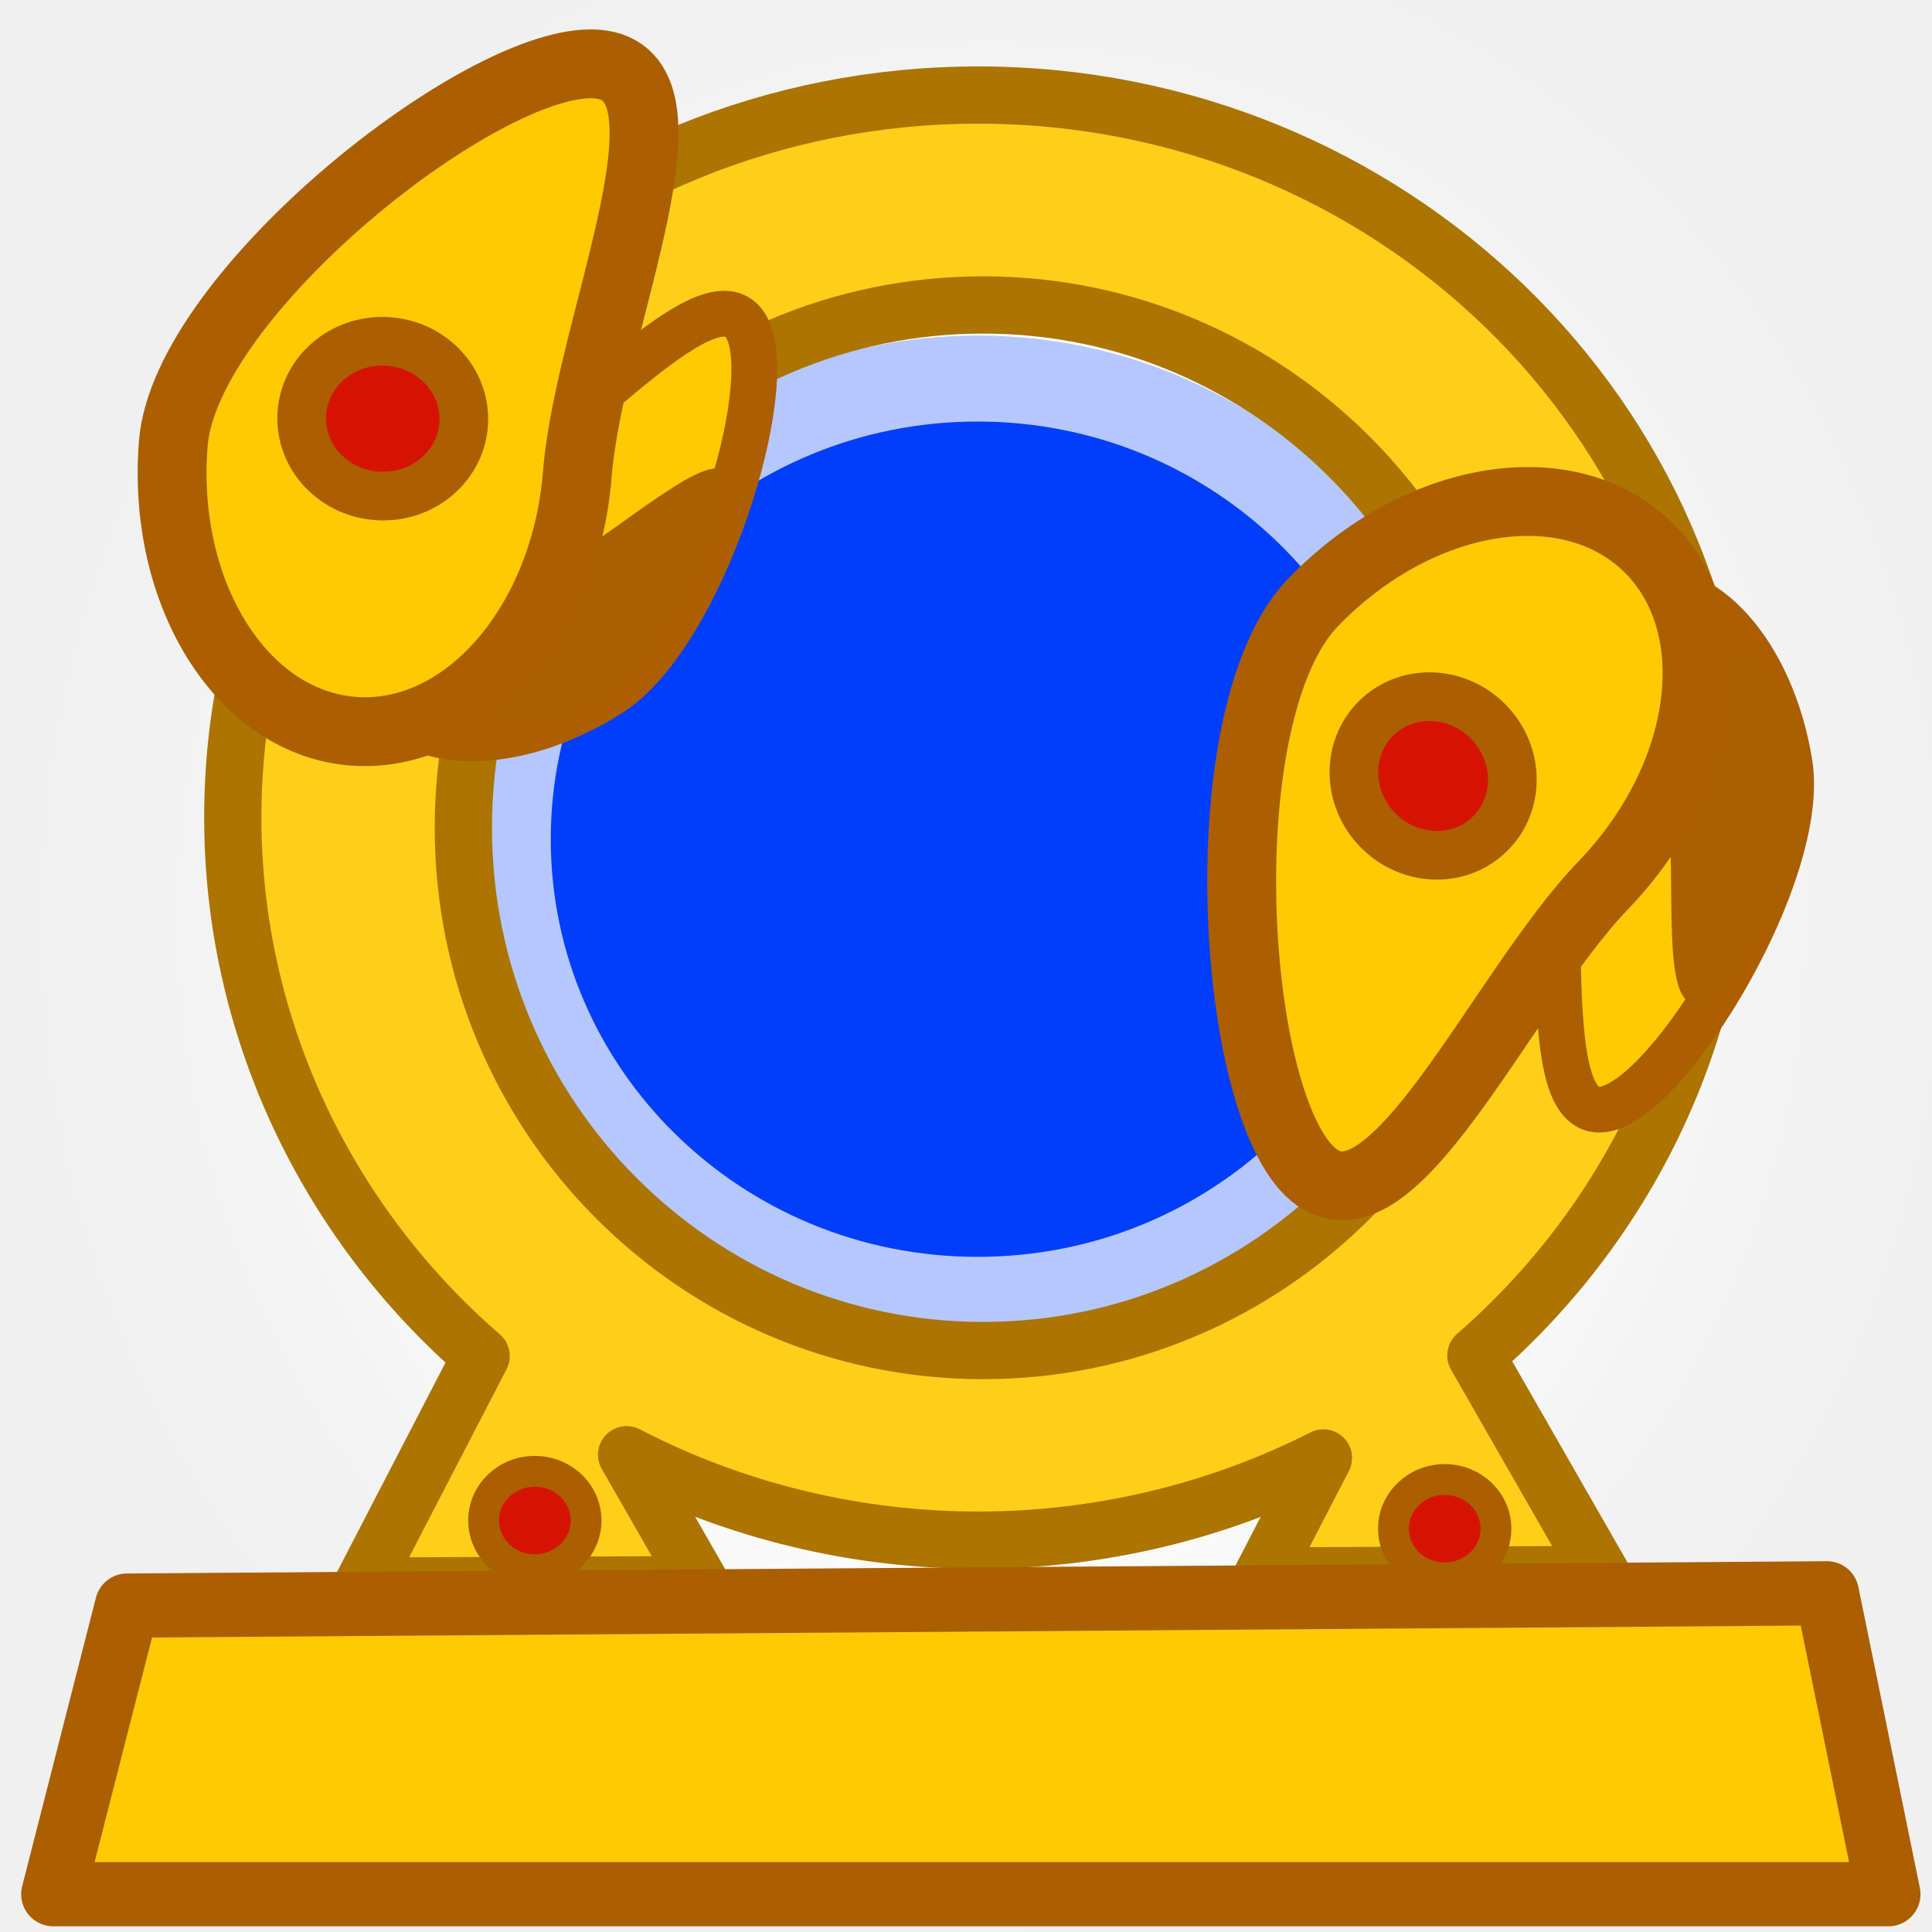
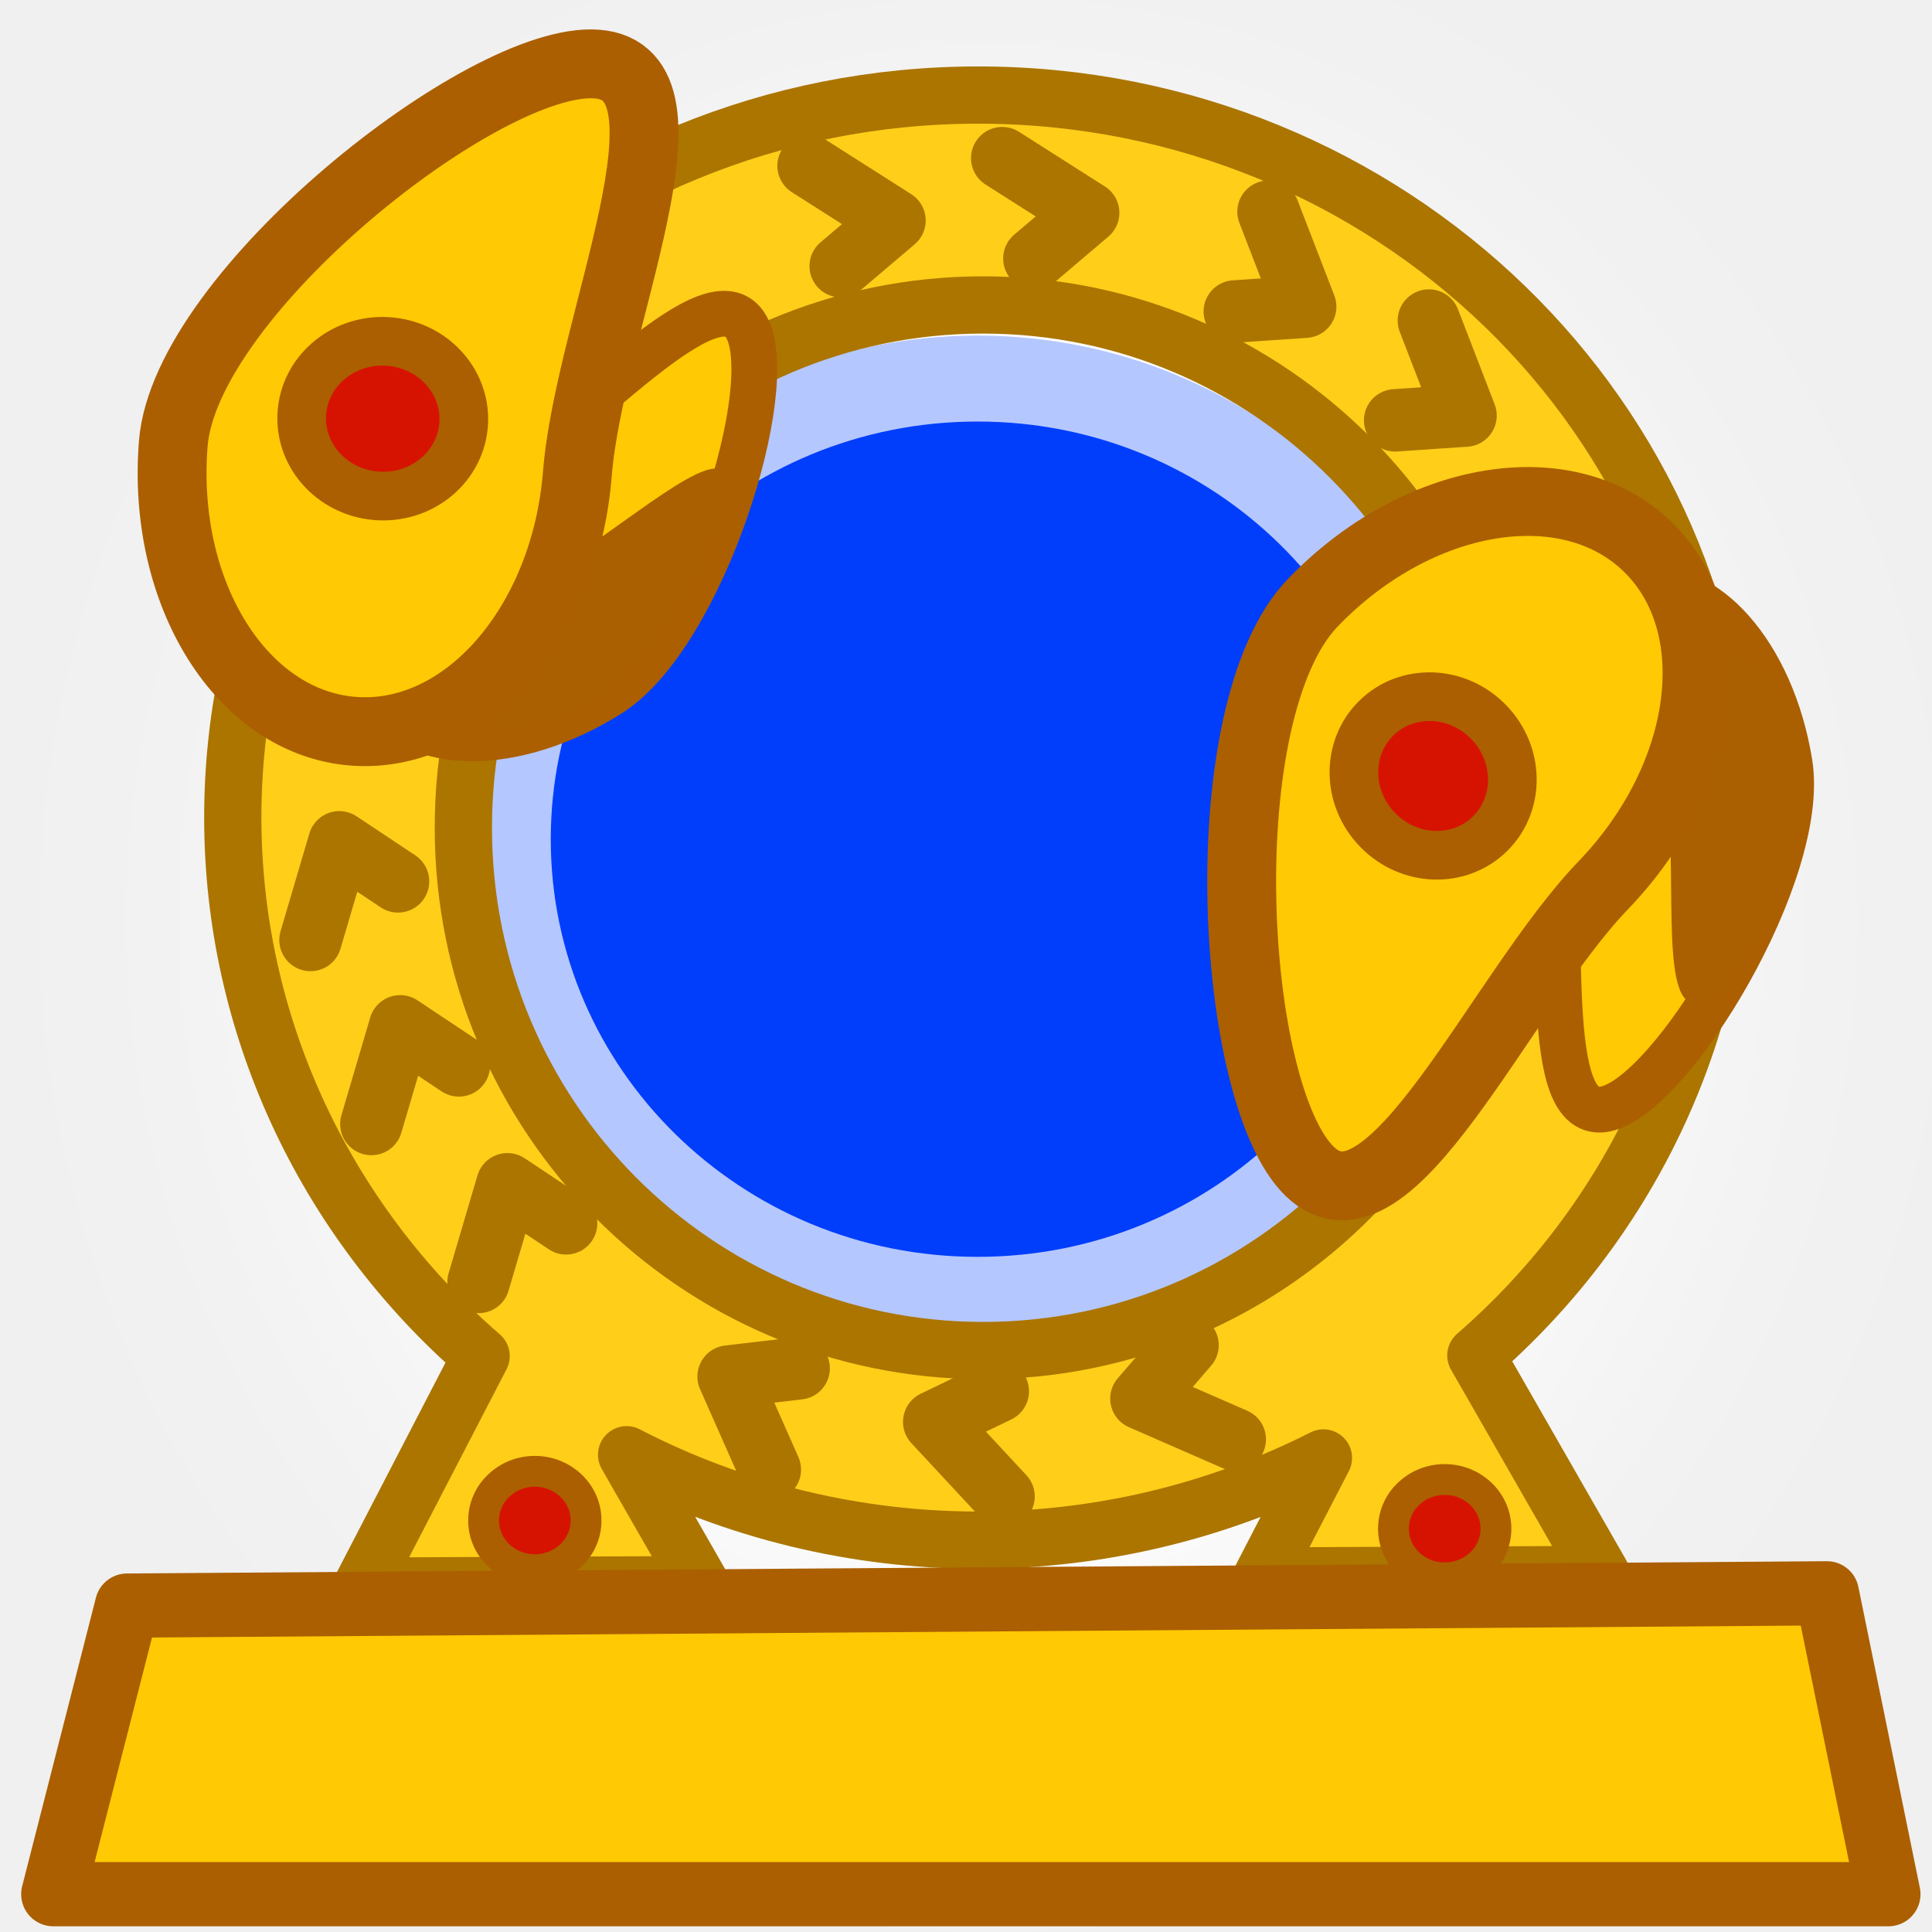
<svg xmlns="http://www.w3.org/2000/svg" width="377.953" height="377.953" viewBox="0 0 100 100" version="1.1" id="svg1">
  <defs id="defs1">
    <filter style="color-interpolation-filters:sRGB;" id="filter25" x="-0.323" y="-0.262" width="1.646" height="1.524">
      <feGaussianBlur stdDeviation="4.889 3.846" result="blur" id="feGaussianBlur25" />
    </filter>
  </defs>
  <g id="layer1">
    <ellipse style="fill:#ffffff;fill-opacity:1;stroke:none;stroke-width:3.288;stroke-linecap:round;stroke-linejoin:round;stroke-dasharray:none;stroke-opacity:1;filter:url(#filter25)" id="ellipse25" cx="49.745" cy="41.79" rx="18.155" ry="17.625" transform="matrix(1.880242,0,0,2.203881,-42.1973,-44.4602)" />
    <g id="g1" transform="matrix(1.337938,0,0,1.352715,-143.772,-0.5457257)" style="stroke:#b5c7ff;stroke-opacity:1">
      <ellipse style="fill:#003efc;fill-opacity:1;stroke:#b5c7ff;stroke-width:3.288;stroke-linecap:round;stroke-linejoin:round;stroke-dasharray:none;stroke-opacity:1" id="path23" cx="145.276" cy="32.514" rx="18.155" ry="17.625" />
    </g>
    <path id="path15" style="fill:#ffce19;fill-opacity:1;stroke:#ab7500;stroke-width:2.963;stroke-linecap:round;stroke-linejoin:round;stroke-dasharray:none;stroke-opacity:1" d="M 50.629,4.92 A 38.58,37.399 0 0 0 12.049,42.319 38.58,37.399 0 0 0 24.903,70.189 l -6.17,11.909 17.554,-0.077 -3.854,-6.724 A 38.58,37.399 0 0 0 50.629,79.718 38.58,37.399 0 0 0 68.501,75.463 L 65.336,81.573 82.89,81.495 76.391,70.158 A 38.58,37.399 0 0 0 89.209,42.319 38.58,37.399 0 0 0 50.629,4.92 Z m 0.258,10.864 A 26.904,27.06 0 0 1 77.791,42.844 26.904,27.06 0 0 1 50.887,69.904 26.904,27.06 0 0 1 23.983,42.844 26.904,27.06 0 0 1 50.887,15.784 Z" />
    <ellipse style="fill:#d61300;fill-opacity:1;stroke:#ab5f00;stroke-width:1.595;stroke-linecap:round;stroke-linejoin:round;stroke-dasharray:none;stroke-opacity:1" id="ellipse28" cx="27.683" cy="78.701" rx="2.652" ry="2.546" />
    <ellipse style="fill:#d61300;fill-opacity:1;stroke:#ab5f00;stroke-width:1.595;stroke-linecap:round;stroke-linejoin:round;stroke-dasharray:none;stroke-opacity:1" id="ellipse29" cx="74.777" cy="79.125" rx="2.652" ry="2.546" />
    <path id="path1" style="fill:#ffc903;stroke:#ab5f00;stroke-width:2.37;stroke-linecap:round;stroke-linejoin:round" d="m 38.633,16.925 c -1.724,-3.052 -8.495,4.885 -13.326,7.943 -4.831,3.058 -7.35,8.011 -5.626,11.063 1.724,3.052 7.037,3.047 11.868,-0.011 4.831,-3.058 8.807,-15.943 7.084,-18.994 z" />
    <path id="path6" style="fill:#aa6000;fill-opacity:1;stroke:none;stroke-width:1.414;stroke-linecap:round;stroke-linejoin:round" d="m 37.636,24.702 c -0.492,-1.928 -5.617,2.826 -8.856,4.606 -3.239,1.78 -5.467,4.786 -4.975,6.714 0.492,1.928 3.516,2.047 6.755,0.267 3.239,-1.78 7.568,-9.659 7.076,-11.587 z" />
    <path id="path19" style="fill:#ffc903;stroke:#ab5f00;stroke-width:3.564;stroke-linecap:round;stroke-linejoin:round" d="M 30.883,3.315 C 36.659,3.747 30.505,16.736 29.884,24.527 29.264,32.318 24.079,38.283 18.303,37.85 12.528,37.418 8.348,30.751 8.969,22.96 9.589,15.169 25.108,2.882 30.883,3.315 Z" />
    <ellipse style="fill:#d61300;fill-opacity:1;stroke:#ab5f00;stroke-width:2.518;stroke-linecap:round;stroke-linejoin:round;stroke-dasharray:none;stroke-opacity:1" id="ellipse30" cx="-20.647" cy="20.876" rx="4.006" ry="4.197" transform="rotate(-87.11665)" />
    <path id="path8" style="fill:#ffc903;stroke:#ab5f00;stroke-width:2.37;stroke-linecap:round;stroke-linejoin:round" d="m 83.111,57.398 c -3.427,0.734 -1.979,-9.597 -2.895,-15.241 -0.916,-5.644 1.12,-10.814 4.547,-11.548 3.427,-0.734 6.948,3.246 7.864,8.889 0.916,5.644 -6.089,17.166 -9.516,17.9 z" />
    <path id="path9" style="fill:#aa6000;fill-opacity:1;stroke:none;stroke-width:1.484;stroke-linecap:round;stroke-linejoin:round" d="m 87.923,51.901 c -2.027,0.507 -1.11,-6.367 -1.617,-10.112 -0.507,-3.745 0.725,-7.192 2.752,-7.699 2.027,-0.507 4.08,2.119 4.587,5.864 0.507,3.745 -3.696,11.44 -5.722,11.946 z" />
    <path id="path10" style="fill:#ffc903;stroke:#ab5f00;stroke-width:3.564;stroke-linecap:round;stroke-linejoin:round" d="m 67.785,60.626 c 4.155,4.035 9.793,-9.185 15.212,-14.817 5.419,-5.632 6.444,-13.469 2.289,-17.504 -4.155,-4.035 -11.916,-2.741 -17.335,2.891 -5.419,5.632 -4.321,25.395 -0.166,29.43 z" />
    <ellipse style="fill:#d61300;fill-opacity:1;stroke:#ab5f00;stroke-width:2.518;stroke-linecap:round;stroke-linejoin:round;stroke-dasharray:none;stroke-opacity:1" id="ellipse10" cx="-24.849" cy="80.611" rx="4.006" ry="4.197" transform="matrix(-0.714053,0.7000916,0.7000916,0.714053,0,0)" />
    <path id="rect15" style="fill:#ffc903;stroke:#ab5f00;stroke-width:3.323;stroke-linecap:round;stroke-linejoin:round" d="m 6.575,83.105 87.986,-0.636 3.182,15.574 H 2.757 Z" />
+     <path style="fill:none;stroke:#ab7500;stroke-width:3.231;stroke-linecap:round;stroke-linejoin:round;stroke-opacity:1" d="m 16.072,48.653 1.491,-5.055 3.039,2.022" id="path2" />
+     <path style="fill:none;stroke:#ab7500;stroke-width:3.231;stroke-linecap:round;stroke-linejoin:round;stroke-opacity:1" d="m 19.222,58.178 1.491,-5.055 3.039,2.022" id="path3" />
+     <path style="fill:none;stroke:#ab7500;stroke-width:3.231;stroke-linecap:round;stroke-linejoin:round;stroke-opacity:1" d="m 24.772,66.353 1.491,-5.055 3.039,2.022" id="path4" />
+     <path style="fill:none;stroke:#ab7500;stroke-width:3.231;stroke-linecap:round;stroke-linejoin:round;stroke-opacity:1" d="m 39.846,76.068 -2.134,-4.819 3.626,-0.424" id="path5" />
+     <path style="fill:none;stroke:#ab7500;stroke-width:3.231;stroke-linecap:round;stroke-linejoin:round;stroke-opacity:1" d="M 51.943,77.457 48.355,73.596 51.645,72.013" id="path7" />
+     <path style="fill:none;stroke:#ab7500;stroke-width:3.231;stroke-linecap:round;stroke-linejoin:round;stroke-opacity:1" d="m 63.911,74.501 -4.83,-2.11 2.386,-2.763" id="path11" />
+     <path style="fill:none;stroke:#ab7500;stroke-width:3.231;stroke-linecap:round;stroke-linejoin:round;stroke-opacity:1" d="m 73.958,16.592 1.897,4.917 -3.642,0.248" id="path12" />
+     <path style="fill:none;stroke:#ab7500;stroke-width:3.231;stroke-linecap:round;stroke-linejoin:round;stroke-opacity:1" d="m 65.658,10.957 1.897,4.917 -3.642,0.248" id="path13" />
+     <path style="fill:none;stroke:#ab7500;stroke-width:3.231;stroke-linecap:round;stroke-linejoin:round;stroke-opacity:1" d="m 51.876,8.186 4.447,2.83 -2.783,2.363" id="path14" />
+     <path style="fill:none;stroke:#ab7500;stroke-width:3.231;stroke-linecap:round;stroke-linejoin:round;stroke-opacity:1" d="m 41.851,8.583 4.447,2.83 -2.783,2.363" id="path16" />
  </g>
</svg>
